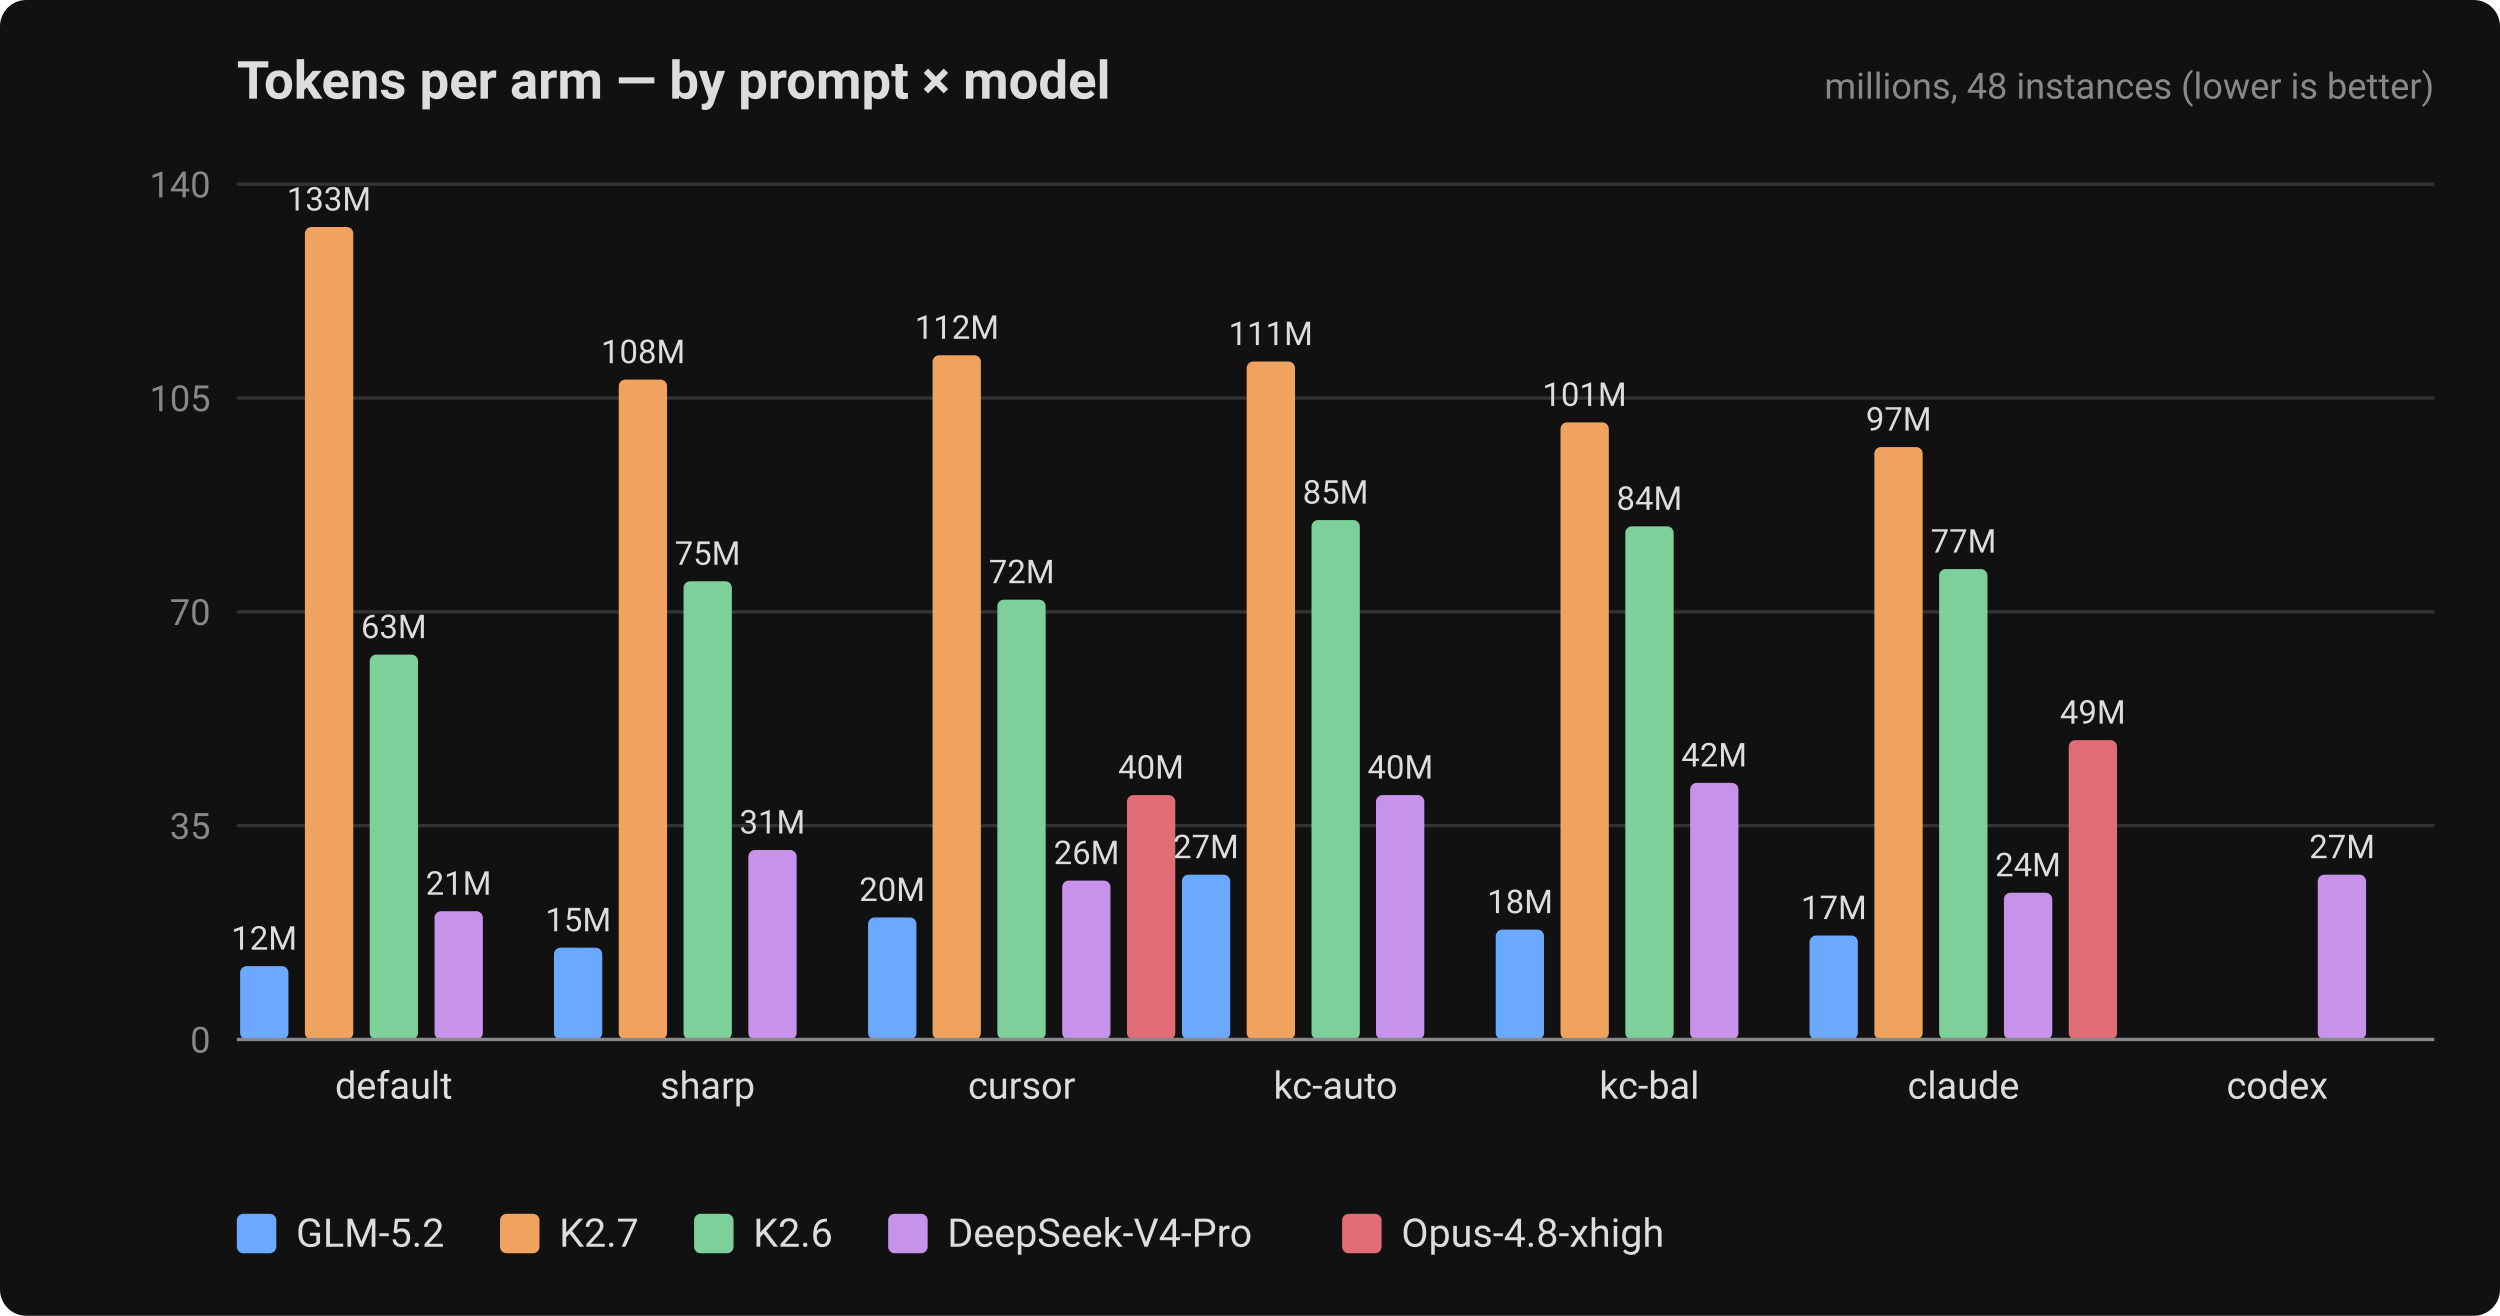
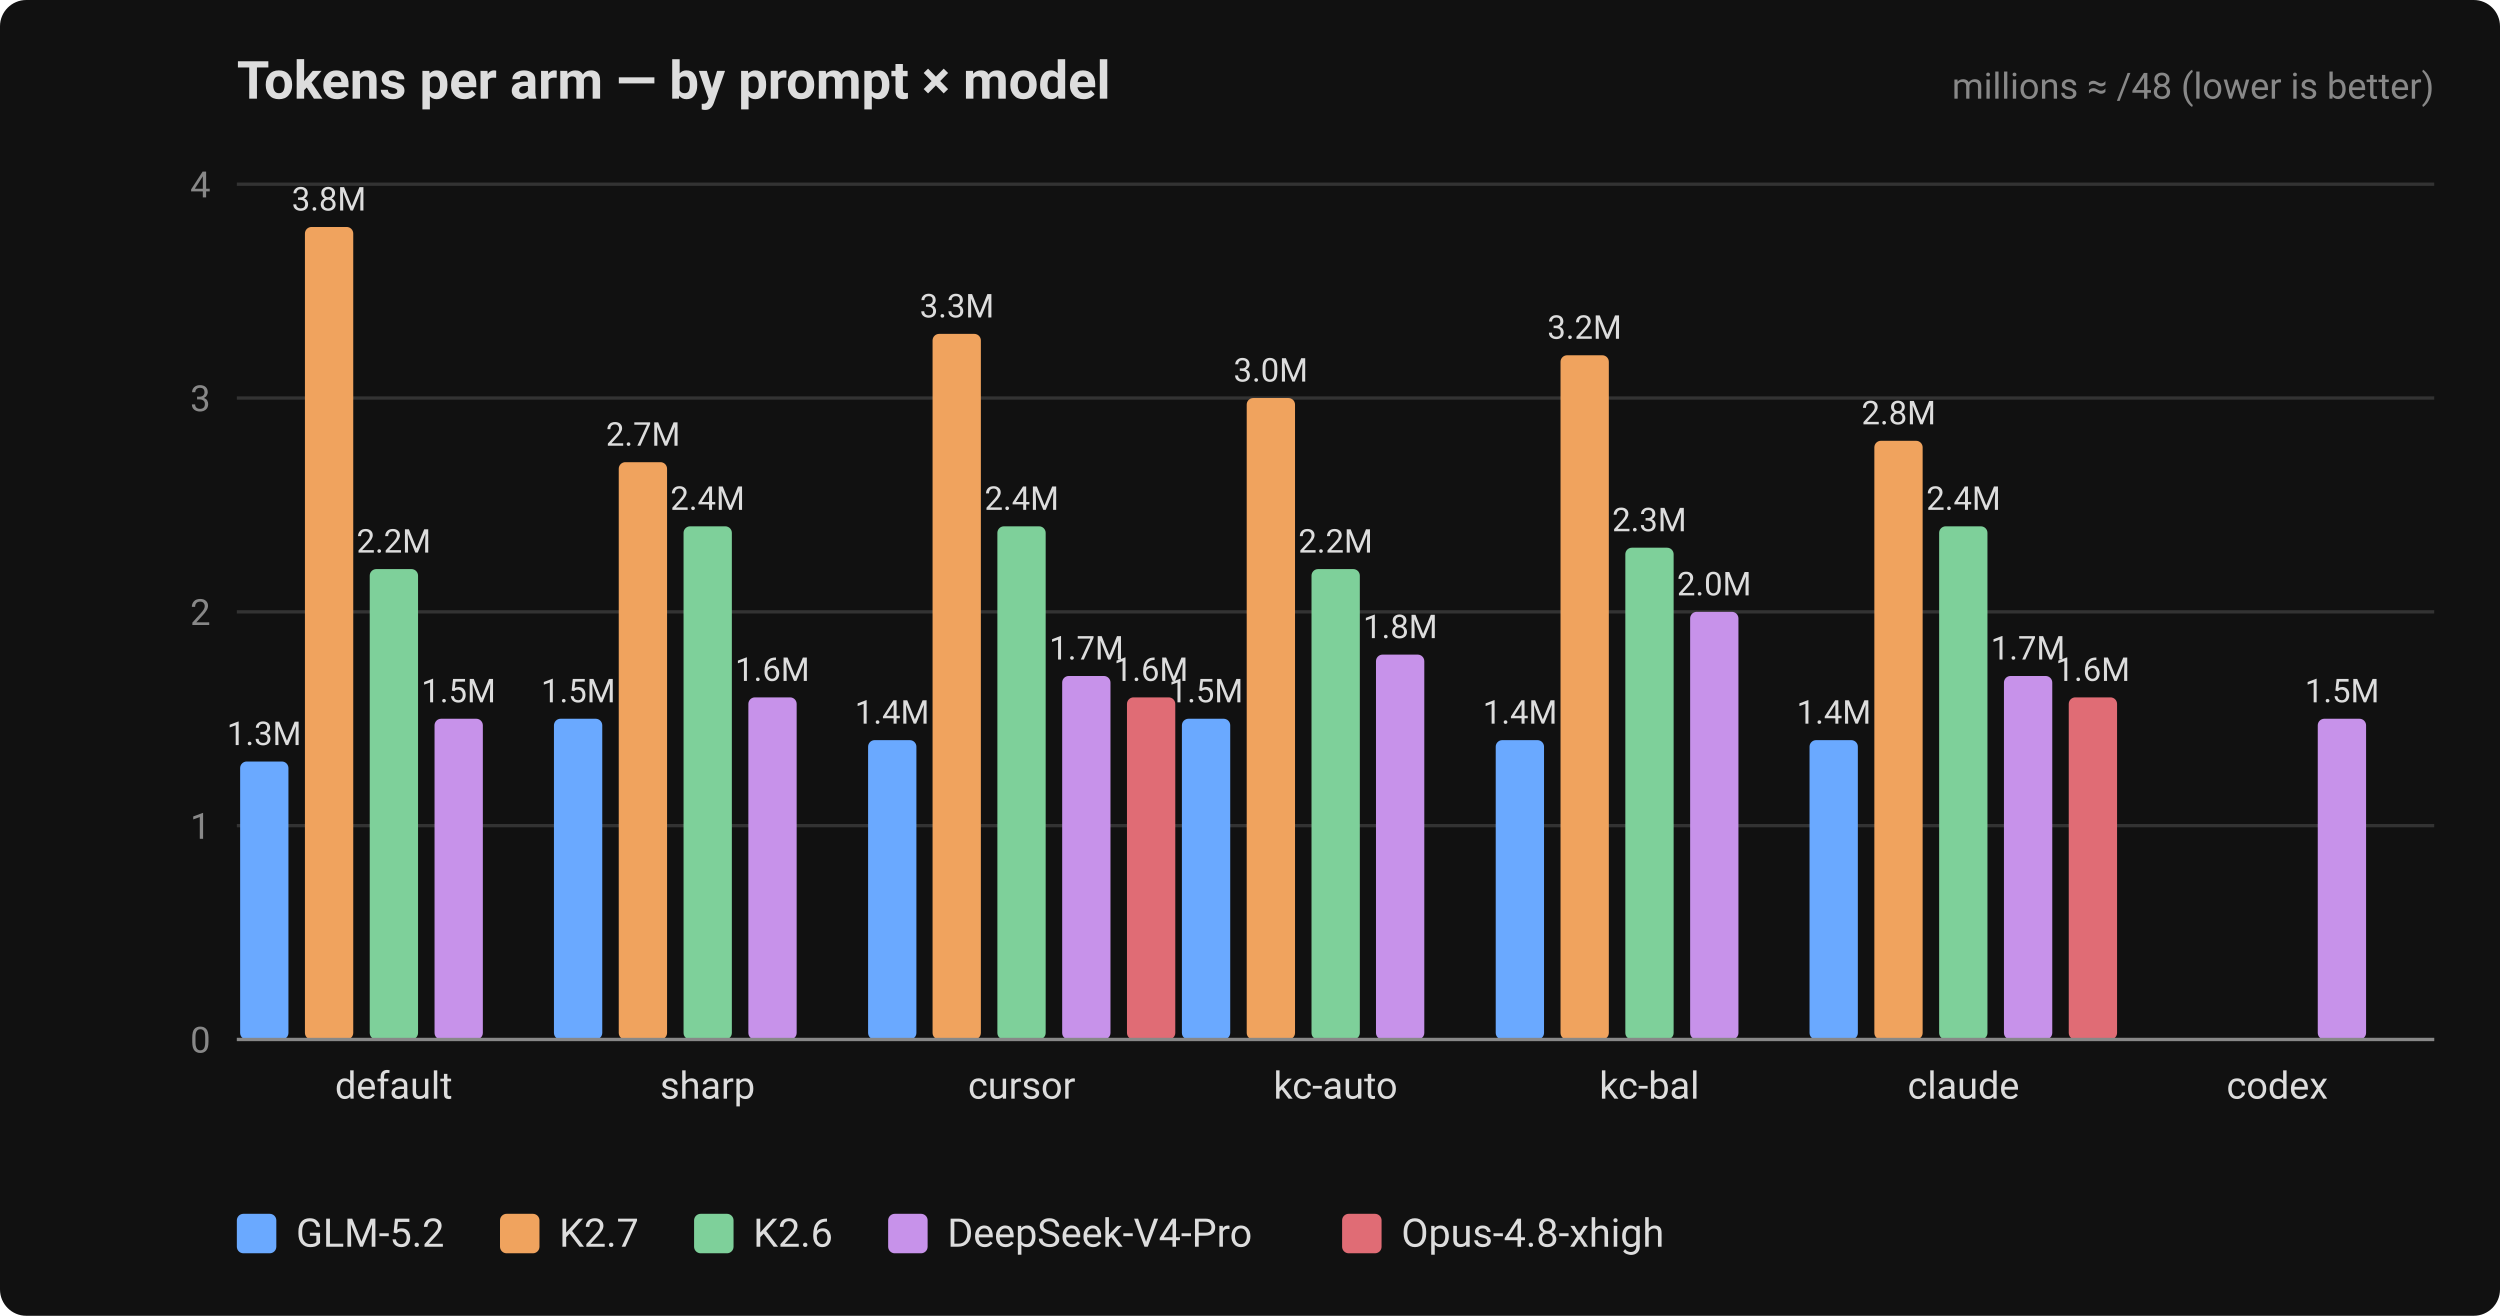
<svg xmlns="http://www.w3.org/2000/svg" width="760" height="400" viewBox="0 0 760 400" font-family="-apple-system,Segoe UI,Roboto,sans-serif">
  <rect width="760" height="400" fill="#111" rx="8" />
  <text x="72" y="30" fill="#ddd" font-size="16" font-weight="600">Tokens per arm — by prompt × model</text>
-   <text x="740" y="30" fill="#888" font-size="11" text-anchor="end">millions, 48 instances (lower is better)</text>
+   <text x="740" y="30" fill="#888" font-size="11" text-anchor="end">millions ≈ /48 (lower is better)</text>
  <line x1="72" y1="316.0" x2="740" y2="316.0" stroke="#333" stroke-width="1" />
  <text x="64" y="320.0" fill="#888" font-size="11" text-anchor="end">0</text>
  <line x1="72" y1="251.0" x2="740" y2="251.0" stroke="#333" stroke-width="1" />
-   <text x="64" y="255.0" fill="#888" font-size="11" text-anchor="end">35</text>
+   <text x="64" y="255.0" fill="#888" font-size="11" text-anchor="end">1</text>
  <line x1="72" y1="186.0" x2="740" y2="186.0" stroke="#333" stroke-width="1" />
-   <text x="64" y="190.0" fill="#888" font-size="11" text-anchor="end">70</text>
+   <text x="64" y="190.0" fill="#888" font-size="11" text-anchor="end">2</text>
  <line x1="72" y1="121.0" x2="740" y2="121.0" stroke="#333" stroke-width="1" />
-   <text x="64" y="125.0" fill="#888" font-size="11" text-anchor="end">105</text>
+   <text x="64" y="125.0" fill="#888" font-size="11" text-anchor="end">3</text>
  <line x1="72" y1="56.0" x2="740" y2="56.0" stroke="#333" stroke-width="1" />
-   <text x="64" y="60.0" fill="#888" font-size="11" text-anchor="end">140</text>
-   <rect x="73.0" y="293.7" width="14.686" height="22.3" fill="#6aa9ff" rx="2" />
-   <text x="80.3" y="288.7" fill="#ddd" font-size="10" text-anchor="middle">12M</text>
+   <text x="64" y="60.0" fill="#888" font-size="11" text-anchor="end">4</text>
+   <rect x="73.0" y="231.5" width="14.686" height="84.5" fill="#6aa9ff" rx="2" />
+   <text x="80.3" y="226.5" fill="#ddd" font-size="10" text-anchor="middle">1.3M</text>
  <rect x="92.7" y="69.0" width="14.686" height="247.0" fill="#f0a35e" rx="2" />
-   <text x="100.0" y="64.0" fill="#ddd" font-size="10" text-anchor="middle">133M</text>
-   <rect x="112.4" y="199.0" width="14.686" height="117.0" fill="#7ed09a" rx="2" />
-   <text x="119.7" y="194.0" fill="#ddd" font-size="10" text-anchor="middle">63M</text>
-   <rect x="132.1" y="277.0" width="14.686" height="39.0" fill="#c792ea" rx="2" />
-   <text x="139.4" y="272.0" fill="#ddd" font-size="10" text-anchor="middle">21M</text>
+   <text x="100.0" y="64.0" fill="#ddd" font-size="10" text-anchor="middle">3.8M</text>
+   <rect x="112.4" y="173.0" width="14.686" height="143.0" fill="#7ed09a" rx="2" />
+   <text x="119.7" y="168.0" fill="#ddd" font-size="10" text-anchor="middle">2.2M</text>
+   <rect x="132.1" y="218.5" width="14.686" height="97.5" fill="#c792ea" rx="2" />
+   <text x="139.4" y="213.5" fill="#ddd" font-size="10" text-anchor="middle">1.5M</text>
  <text x="119.7" y="334" fill="#ddd" font-size="11.5" text-anchor="middle">default</text>
-   <rect x="168.4" y="288.1" width="14.686" height="27.9" fill="#6aa9ff" rx="2" />
-   <text x="175.8" y="283.1" fill="#ddd" font-size="10" text-anchor="middle">15M</text>
-   <rect x="188.1" y="115.4" width="14.686" height="200.6" fill="#f0a35e" rx="2" />
-   <text x="195.5" y="110.4" fill="#ddd" font-size="10" text-anchor="middle">108M</text>
-   <rect x="207.8" y="176.7" width="14.686" height="139.3" fill="#7ed09a" rx="2" />
-   <text x="215.1" y="171.7" fill="#ddd" font-size="10" text-anchor="middle">75M</text>
-   <rect x="227.5" y="258.4" width="14.686" height="57.6" fill="#c792ea" rx="2" />
-   <text x="234.8" y="253.4" fill="#ddd" font-size="10" text-anchor="middle">31M</text>
+   <rect x="168.4" y="218.5" width="14.686" height="97.5" fill="#6aa9ff" rx="2" />
+   <text x="175.8" y="213.5" fill="#ddd" font-size="10" text-anchor="middle">1.5M</text>
+   <rect x="188.1" y="140.5" width="14.686" height="175.5" fill="#f0a35e" rx="2" />
+   <text x="195.5" y="135.5" fill="#ddd" font-size="10" text-anchor="middle">2.7M</text>
+   <rect x="207.8" y="160.0" width="14.686" height="156.0" fill="#7ed09a" rx="2" />
+   <text x="215.1" y="155.0" fill="#ddd" font-size="10" text-anchor="middle">2.4M</text>
+   <rect x="227.5" y="212.0" width="14.686" height="104.0" fill="#c792ea" rx="2" />
+   <text x="234.8" y="207.0" fill="#ddd" font-size="10" text-anchor="middle">1.6M</text>
  <text x="215.1" y="334" fill="#ddd" font-size="11.5" text-anchor="middle">sharp</text>
-   <rect x="263.9" y="278.9" width="14.686" height="37.1" fill="#6aa9ff" rx="2" />
-   <text x="271.2" y="273.9" fill="#ddd" font-size="10" text-anchor="middle">20M</text>
-   <rect x="283.5" y="108.0" width="14.686" height="208.0" fill="#f0a35e" rx="2" />
-   <text x="290.9" y="103.0" fill="#ddd" font-size="10" text-anchor="middle">112M</text>
-   <rect x="303.2" y="182.3" width="14.686" height="133.7" fill="#7ed09a" rx="2" />
-   <text x="310.6" y="177.3" fill="#ddd" font-size="10" text-anchor="middle">72M</text>
-   <rect x="322.9" y="267.7" width="14.686" height="48.3" fill="#c792ea" rx="2" />
-   <text x="330.3" y="262.7" fill="#ddd" font-size="10" text-anchor="middle">26M</text>
-   <rect x="342.6" y="241.7" width="14.686" height="74.3" fill="#e06c75" rx="2" />
-   <text x="349.9" y="236.7" fill="#ddd" font-size="10" text-anchor="middle">40M</text>
+   <rect x="263.9" y="225.0" width="14.686" height="91.0" fill="#6aa9ff" rx="2" />
+   <text x="271.2" y="220.0" fill="#ddd" font-size="10" text-anchor="middle">1.4M</text>
+   <rect x="283.5" y="101.5" width="14.686" height="214.5" fill="#f0a35e" rx="2" />
+   <text x="290.9" y="96.5" fill="#ddd" font-size="10" text-anchor="middle">3.3M</text>
+   <rect x="303.2" y="160.0" width="14.686" height="156.0" fill="#7ed09a" rx="2" />
+   <text x="310.6" y="155.0" fill="#ddd" font-size="10" text-anchor="middle">2.4M</text>
+   <rect x="322.9" y="205.5" width="14.686" height="110.5" fill="#c792ea" rx="2" />
+   <text x="330.3" y="200.5" fill="#ddd" font-size="10" text-anchor="middle">1.7M</text>
+   <rect x="342.6" y="212.0" width="14.686" height="104.0" fill="#e06c75" rx="2" />
+   <text x="349.9" y="207.0" fill="#ddd" font-size="10" text-anchor="middle">1.6M</text>
  <text x="310.6" y="334" fill="#ddd" font-size="11.5" text-anchor="middle">cursor</text>
-   <rect x="359.3" y="265.9" width="14.686" height="50.1" fill="#6aa9ff" rx="2" />
-   <text x="366.6" y="260.9" fill="#ddd" font-size="10" text-anchor="middle">27M</text>
-   <rect x="379.0" y="109.9" width="14.686" height="206.1" fill="#f0a35e" rx="2" />
-   <text x="386.3" y="104.9" fill="#ddd" font-size="10" text-anchor="middle">111M</text>
-   <rect x="398.7" y="158.1" width="14.686" height="157.9" fill="#7ed09a" rx="2" />
-   <text x="406.0" y="153.1" fill="#ddd" font-size="10" text-anchor="middle">85M</text>
-   <rect x="418.3" y="241.7" width="14.686" height="74.3" fill="#c792ea" rx="2" />
-   <text x="425.7" y="236.7" fill="#ddd" font-size="10" text-anchor="middle">40M</text>
+   <rect x="359.3" y="218.5" width="14.686" height="97.5" fill="#6aa9ff" rx="2" />
+   <text x="366.6" y="213.5" fill="#ddd" font-size="10" text-anchor="middle">1.5M</text>
+   <rect x="379.0" y="121.0" width="14.686" height="195.0" fill="#f0a35e" rx="2" />
+   <text x="386.3" y="116.0" fill="#ddd" font-size="10" text-anchor="middle">3.0M</text>
+   <rect x="398.7" y="173.0" width="14.686" height="143.0" fill="#7ed09a" rx="2" />
+   <text x="406.0" y="168.0" fill="#ddd" font-size="10" text-anchor="middle">2.2M</text>
+   <rect x="418.3" y="199.0" width="14.686" height="117.0" fill="#c792ea" rx="2" />
+   <text x="425.7" y="194.0" fill="#ddd" font-size="10" text-anchor="middle">1.8M</text>
  <text x="406.0" y="334" fill="#ddd" font-size="11.5" text-anchor="middle">kc-auto</text>
-   <rect x="454.7" y="282.6" width="14.686" height="33.4" fill="#6aa9ff" rx="2" />
-   <text x="462.1" y="277.6" fill="#ddd" font-size="10" text-anchor="middle">18M</text>
-   <rect x="474.4" y="128.4" width="14.686" height="187.6" fill="#f0a35e" rx="2" />
-   <text x="481.7" y="123.4" fill="#ddd" font-size="10" text-anchor="middle">101M</text>
-   <rect x="494.1" y="160.0" width="14.686" height="156.0" fill="#7ed09a" rx="2" />
-   <text x="501.4" y="155.0" fill="#ddd" font-size="10" text-anchor="middle">84M</text>
-   <rect x="513.8" y="238.0" width="14.686" height="78.0" fill="#c792ea" rx="2" />
-   <text x="521.1" y="233.0" fill="#ddd" font-size="10" text-anchor="middle">42M</text>
+   <rect x="454.7" y="225.0" width="14.686" height="91.0" fill="#6aa9ff" rx="2" />
+   <text x="462.1" y="220.0" fill="#ddd" font-size="10" text-anchor="middle">1.4M</text>
+   <rect x="474.4" y="108.0" width="14.686" height="208.0" fill="#f0a35e" rx="2" />
+   <text x="481.7" y="103.0" fill="#ddd" font-size="10" text-anchor="middle">3.2M</text>
+   <rect x="494.1" y="166.5" width="14.686" height="149.5" fill="#7ed09a" rx="2" />
+   <text x="501.4" y="161.5" fill="#ddd" font-size="10" text-anchor="middle">2.3M</text>
+   <rect x="513.8" y="186.0" width="14.686" height="130.0" fill="#c792ea" rx="2" />
+   <text x="521.1" y="181.0" fill="#ddd" font-size="10" text-anchor="middle">2.0M</text>
  <text x="501.4" y="334" fill="#ddd" font-size="11.5" text-anchor="middle">kc-bal</text>
-   <rect x="550.1" y="284.4" width="14.686" height="31.6" fill="#6aa9ff" rx="2" />
-   <text x="557.5" y="279.4" fill="#ddd" font-size="10" text-anchor="middle">17M</text>
-   <rect x="569.8" y="135.9" width="14.686" height="180.1" fill="#f0a35e" rx="2" />
-   <text x="577.2" y="130.9" fill="#ddd" font-size="10" text-anchor="middle">97M</text>
-   <rect x="589.5" y="173.0" width="14.686" height="143.0" fill="#7ed09a" rx="2" />
-   <text x="596.9" y="168.0" fill="#ddd" font-size="10" text-anchor="middle">77M</text>
-   <rect x="609.2" y="271.4" width="14.686" height="44.6" fill="#c792ea" rx="2" />
-   <text x="616.5" y="266.4" fill="#ddd" font-size="10" text-anchor="middle">24M</text>
-   <rect x="628.9" y="225.0" width="14.686" height="91.0" fill="#e06c75" rx="2" />
-   <text x="636.2" y="220.0" fill="#ddd" font-size="10" text-anchor="middle">49M</text>
+   <rect x="550.1" y="225.0" width="14.686" height="91.0" fill="#6aa9ff" rx="2" />
+   <text x="557.5" y="220.0" fill="#ddd" font-size="10" text-anchor="middle">1.4M</text>
+   <rect x="569.8" y="134.0" width="14.686" height="182.0" fill="#f0a35e" rx="2" />
+   <text x="577.2" y="129.0" fill="#ddd" font-size="10" text-anchor="middle">2.8M</text>
+   <rect x="589.5" y="160.0" width="14.686" height="156.0" fill="#7ed09a" rx="2" />
+   <text x="596.9" y="155.0" fill="#ddd" font-size="10" text-anchor="middle">2.4M</text>
+   <rect x="609.2" y="205.5" width="14.686" height="110.5" fill="#c792ea" rx="2" />
+   <text x="616.5" y="200.5" fill="#ddd" font-size="10" text-anchor="middle">1.7M</text>
+   <rect x="628.9" y="212.0" width="14.686" height="104.0" fill="#e06c75" rx="2" />
+   <text x="636.2" y="207.0" fill="#ddd" font-size="10" text-anchor="middle">1.6M</text>
  <text x="596.9" y="334" fill="#ddd" font-size="11.5" text-anchor="middle">claude</text>
-   <rect x="704.6" y="265.9" width="14.686" height="50.1" fill="#c792ea" rx="2" />
-   <text x="712.0" y="260.9" fill="#ddd" font-size="10" text-anchor="middle">27M</text>
+   <rect x="704.6" y="218.5" width="14.686" height="97.5" fill="#c792ea" rx="2" />
+   <text x="712.0" y="213.5" fill="#ddd" font-size="10" text-anchor="middle">1.5M</text>
  <text x="692.3" y="334" fill="#ddd" font-size="11.5" text-anchor="middle">codex</text>
  <line x1="72" y1="316" x2="740" y2="316" stroke="#888" stroke-width="1" />
  <rect x="72" y="369" width="12" height="12" fill="#6aa9ff" rx="2" />
  <text x="90" y="379" fill="#ddd" font-size="12">GLM-5.2</text>
  <rect x="152" y="369" width="12" height="12" fill="#f0a35e" rx="2" />
  <text x="170" y="379" fill="#ddd" font-size="12">K2.7</text>
  <rect x="211" y="369" width="12" height="12" fill="#7ed09a" rx="2" />
  <text x="229" y="379" fill="#ddd" font-size="12">K2.6</text>
  <rect x="270" y="369" width="12" height="12" fill="#c792ea" rx="2" />
  <text x="288" y="379" fill="#ddd" font-size="12">DeepSeek-V4-Pro</text>
  <rect x="408" y="369" width="12" height="12" fill="#e06c75" rx="2" />
  <text x="426" y="379" fill="#ddd" font-size="12">Opus-4.8-xhigh</text>
</svg>
